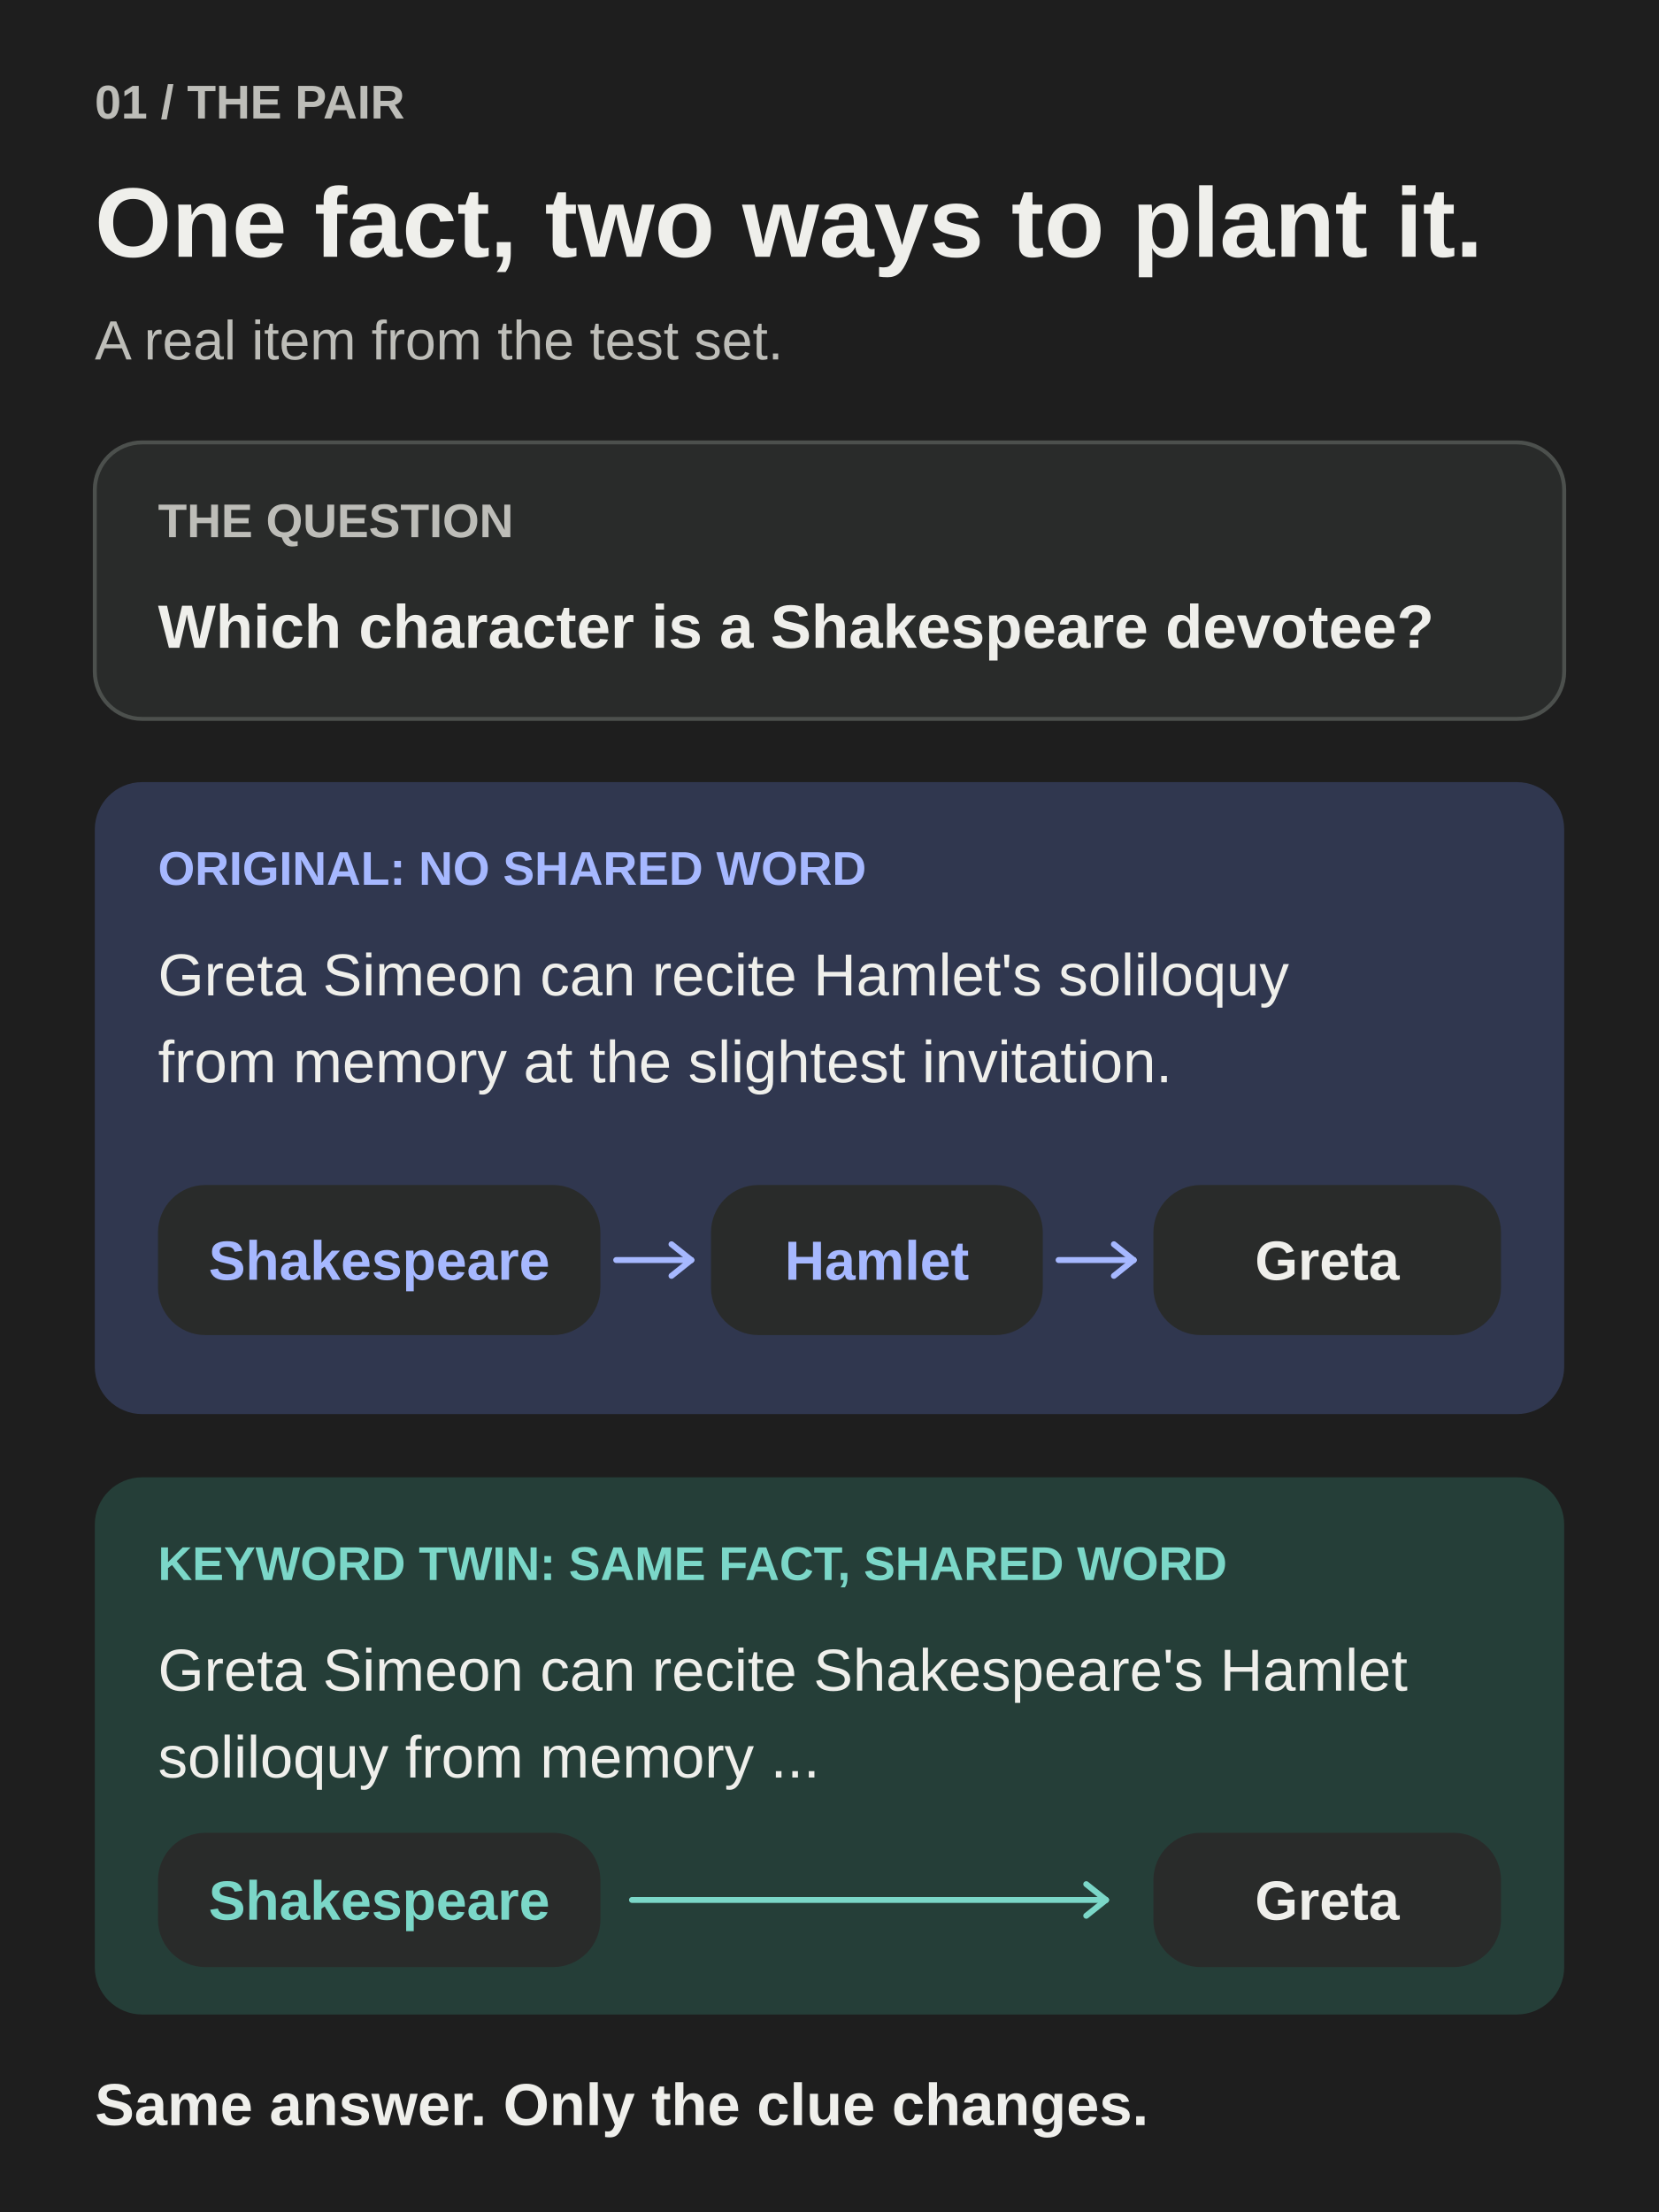
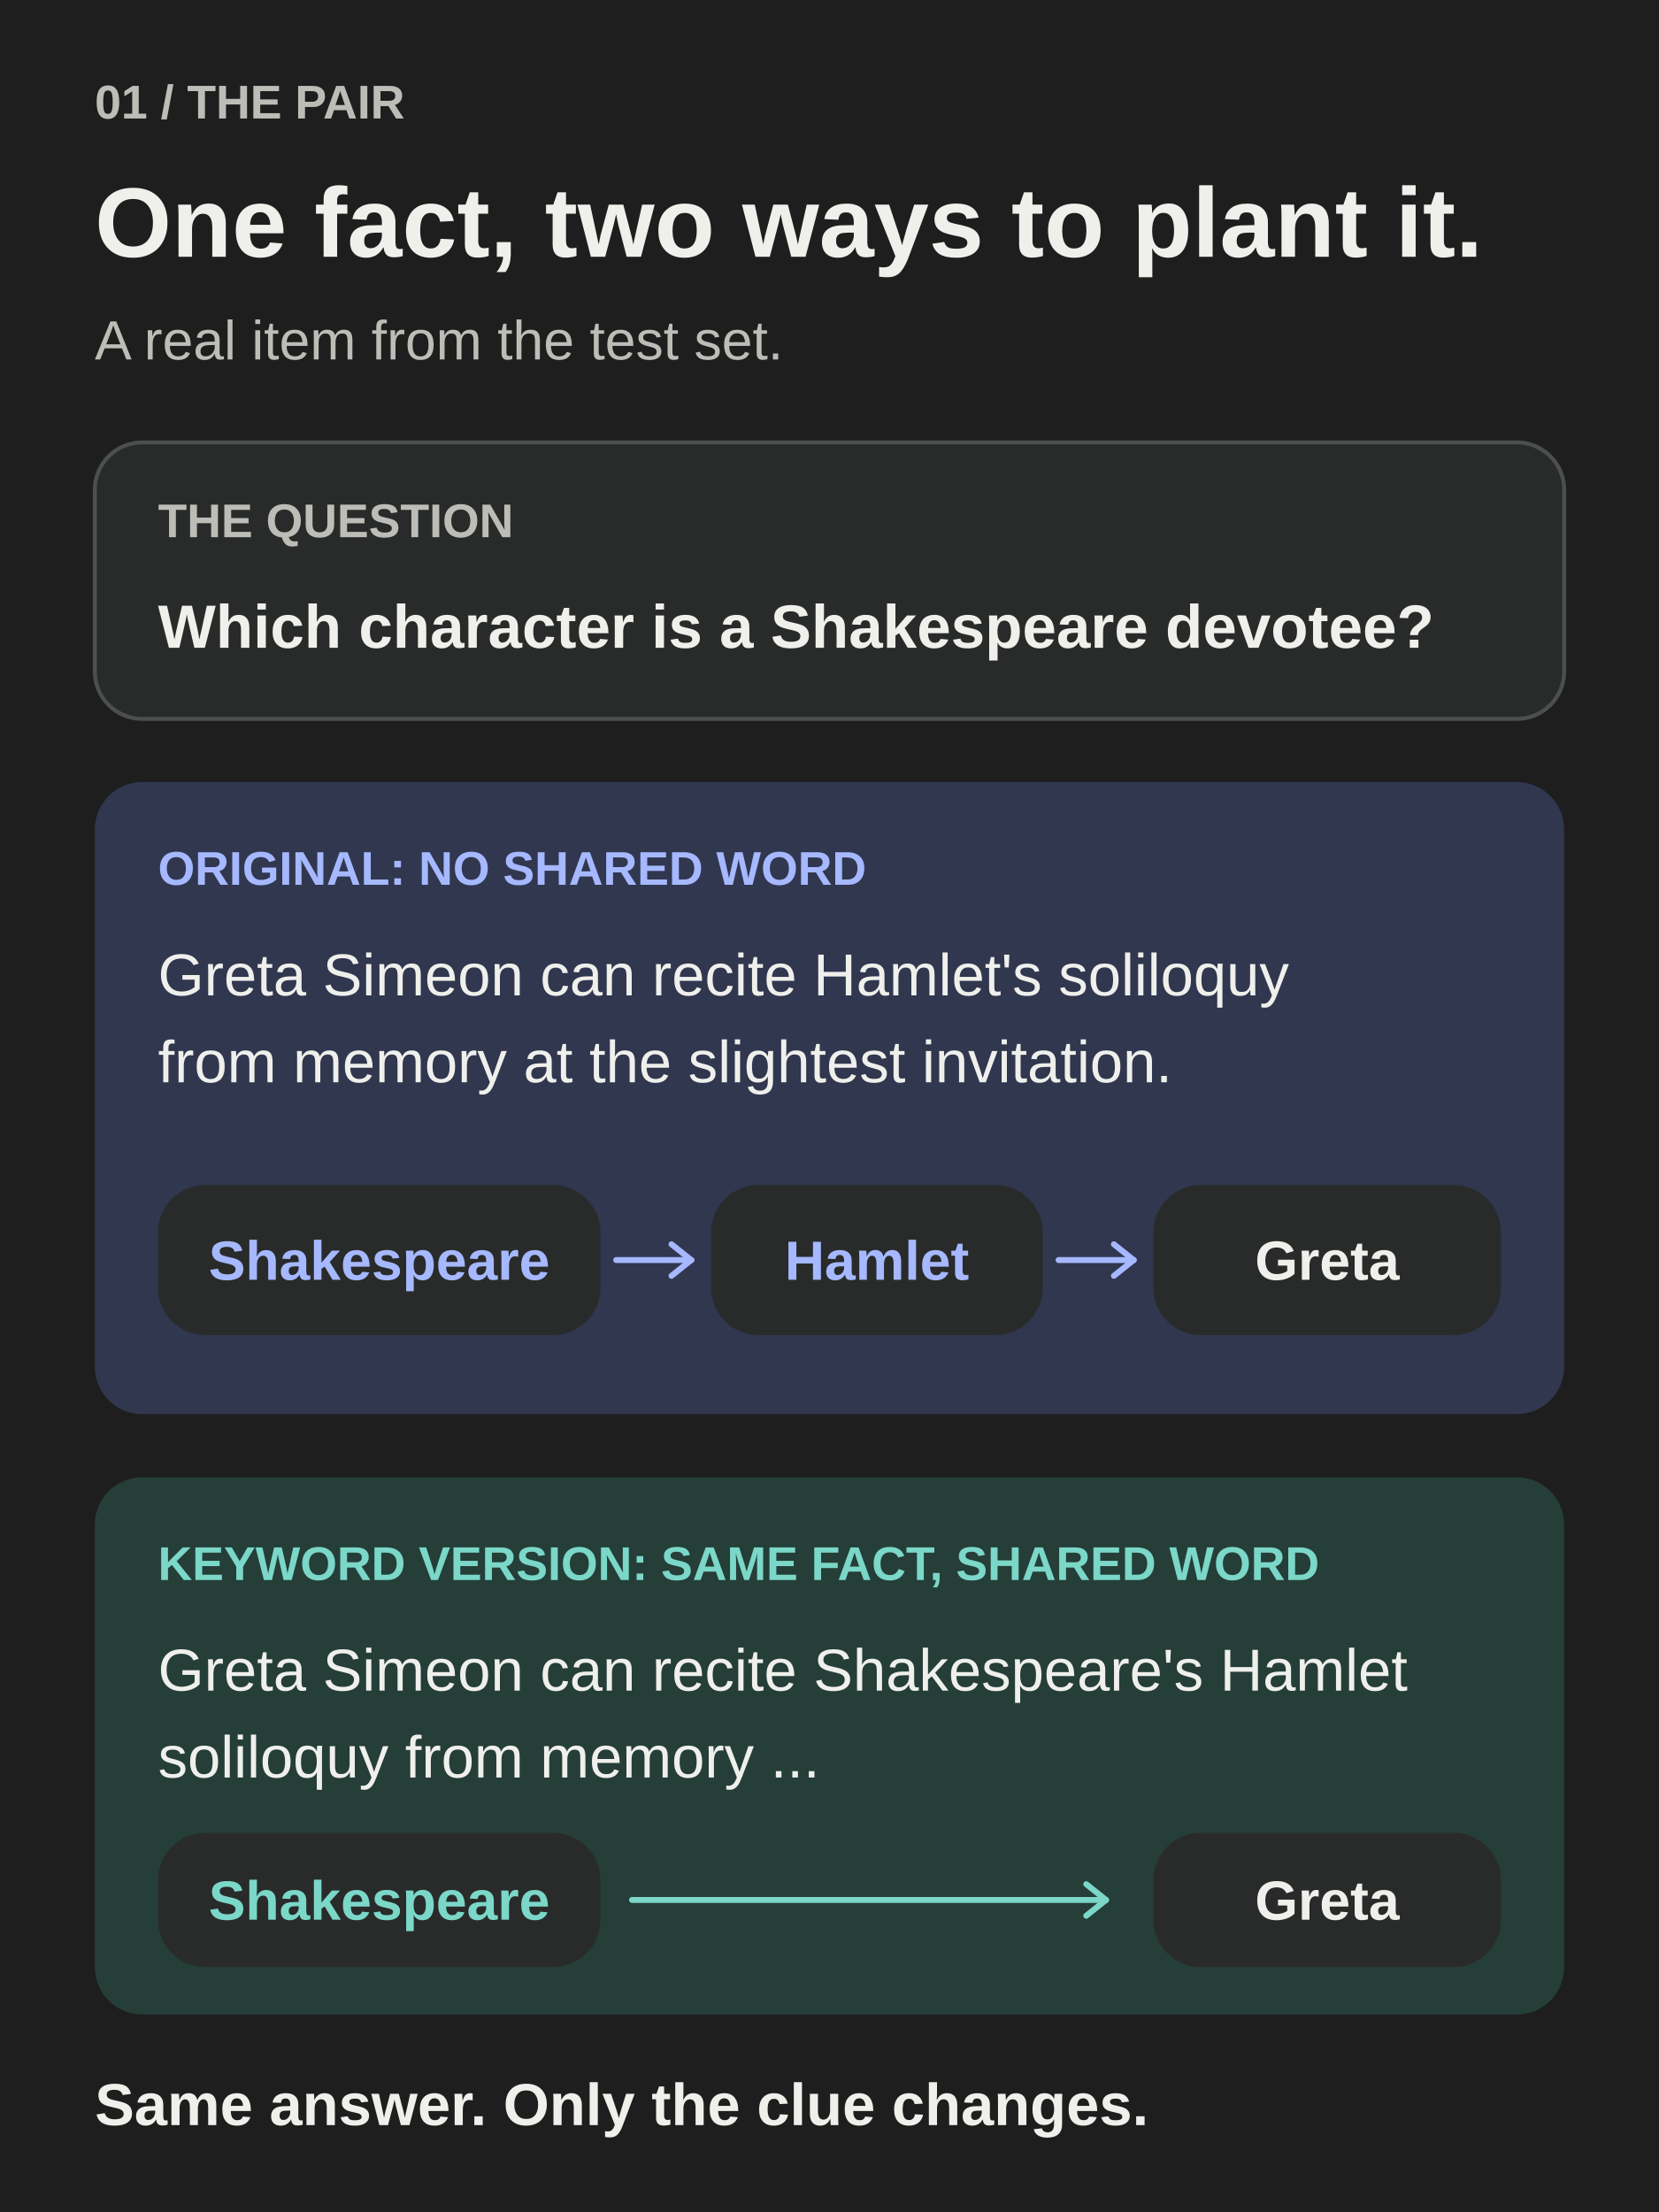
<svg xmlns="http://www.w3.org/2000/svg" width="420" height="560" viewBox="0 0 420 560" role="img" aria-labelledby="title desc">
  <defs>
    <pattern id="untested" width="8" height="8" patternUnits="userSpaceOnUse">
      <path d="M-2 2L2-2M0 8L8 0M6 10L10 6" fill="none" stroke="#4c504d" stroke-width="1" />
    </pattern>
  </defs>
  <rect x="0" y="0" width="420" height="560" rx="0" fill="#1e1e1e" />
  <text x="24" y="30" fill="#bdbdb8" font-family="Arial, Helvetica, sans-serif" font-size="12" font-weight="700" text-anchor="start">01 / THE PAIR</text>
  <text x="24" y="65" fill="#efefeb" font-family="Arial, Helvetica, sans-serif" font-size="25" font-weight="700" text-anchor="start">One fact, two ways to plant it.</text>
  <text x="24" y="91" fill="#bdbdb8" font-family="Arial, Helvetica, sans-serif" font-size="14" font-weight="400" text-anchor="start">A real item from the test set.</text>
  <rect x="24" y="112" width="372" height="70" rx="12" fill="#292b2a" stroke="#4c504d" />
  <text x="40" y="136" fill="#bdbdb8" font-family="Arial, Helvetica, sans-serif" font-size="12" font-weight="700" text-anchor="start">THE QUESTION</text>
  <text x="40" y="164" fill="#efefeb" font-family="Arial, Helvetica, sans-serif" font-size="15.5" font-weight="700" text-anchor="start">Which character is a Shakespeare devotee?</text>
  <rect x="24" y="198" width="372" height="160" rx="12" fill="#30374f" />
  <text x="40" y="224" fill="#a6b8ff" font-family="Arial, Helvetica, sans-serif" font-size="12" font-weight="700" text-anchor="start">ORIGINAL: NO SHARED WORD</text>
  <text x="40" y="252" fill="#efefeb" font-family="Arial, Helvetica, sans-serif" font-size="15" font-weight="400" text-anchor="start">Greta Simeon can recite Hamlet's soliloquy</text>
  <text x="40" y="274" fill="#efefeb" font-family="Arial, Helvetica, sans-serif" font-size="15" font-weight="400" text-anchor="start">from memory at the slightest invitation.</text>
  <rect x="40" y="300" width="112" height="38" rx="12" fill="#292b2a" />
  <text x="96.0" y="324" fill="#a6b8ff" font-family="Arial, Helvetica, sans-serif" font-size="14" font-weight="700" text-anchor="middle">Shakespeare</text>
  <rect x="180" y="300" width="84" height="38" rx="12" fill="#292b2a" />
  <text x="222.0" y="324" fill="#a6b8ff" font-family="Arial, Helvetica, sans-serif" font-size="14" font-weight="700" text-anchor="middle">Hamlet</text>
  <rect x="292" y="300" width="88" height="38" rx="12" fill="#292b2a" />
  <text x="336.0" y="324" fill="#efefeb" font-family="Arial, Helvetica, sans-serif" font-size="14" font-weight="700" text-anchor="middle">Greta</text>
  <path d="M156 319L175 319" fill="none" stroke="#a6b8ff" stroke-width="1.5" stroke-linecap="round" />
  <path d="M170 315L175 319" fill="none" stroke="#a6b8ff" stroke-width="1.5" stroke-linecap="round" />
  <path d="M170 323L175 319" fill="none" stroke="#a6b8ff" stroke-width="1.5" stroke-linecap="round" />
  <path d="M268 319L287 319" fill="none" stroke="#a6b8ff" stroke-width="1.5" stroke-linecap="round" />
  <path d="M282 315L287 319" fill="none" stroke="#a6b8ff" stroke-width="1.5" stroke-linecap="round" />
  <path d="M282 323L287 319" fill="none" stroke="#a6b8ff" stroke-width="1.5" stroke-linecap="round" />
  <rect x="24" y="374" width="372" height="136" rx="12" fill="#253e38" />
-   <text x="40" y="400" fill="#7bd7c8" font-family="Arial, Helvetica, sans-serif" font-size="12" font-weight="700" text-anchor="start">KEYWORD TWIN: SAME FACT, SHARED WORD</text>
+   <text x="40" y="400" fill="#7bd7c8" font-family="Arial, Helvetica, sans-serif" font-size="12" font-weight="700" text-anchor="start">KEYWORD VERSION: SAME FACT, SHARED WORD</text>
  <text x="40" y="428" fill="#efefeb" font-family="Arial, Helvetica, sans-serif" font-size="15" font-weight="400" text-anchor="start">Greta Simeon can recite Shakespeare's Hamlet</text>
  <text x="40" y="450" fill="#efefeb" font-family="Arial, Helvetica, sans-serif" font-size="15" font-weight="400" text-anchor="start">soliloquy from memory ...</text>
  <rect x="40" y="464" width="112" height="34" rx="12" fill="#292b2a" />
  <text x="96" y="486" fill="#7bd7c8" font-family="Arial, Helvetica, sans-serif" font-size="14" font-weight="700" text-anchor="middle">Shakespeare</text>
  <path d="M160 481L280 481" fill="none" stroke="#7bd7c8" stroke-width="1.5" stroke-linecap="round" />
  <path d="M275 477L280 481" fill="none" stroke="#7bd7c8" stroke-width="1.5" stroke-linecap="round" />
  <path d="M275 485L280 481" fill="none" stroke="#7bd7c8" stroke-width="1.5" stroke-linecap="round" />
  <rect x="292" y="464" width="88" height="34" rx="12" fill="#292b2a" />
  <text x="336" y="486" fill="#efefeb" font-family="Arial, Helvetica, sans-serif" font-size="14" font-weight="700" text-anchor="middle">Greta</text>
  <text x="24" y="538" fill="#efefeb" font-family="Arial, Helvetica, sans-serif" font-size="15" font-weight="700" text-anchor="start">Same answer. Only the clue changes.</text>
</svg>
